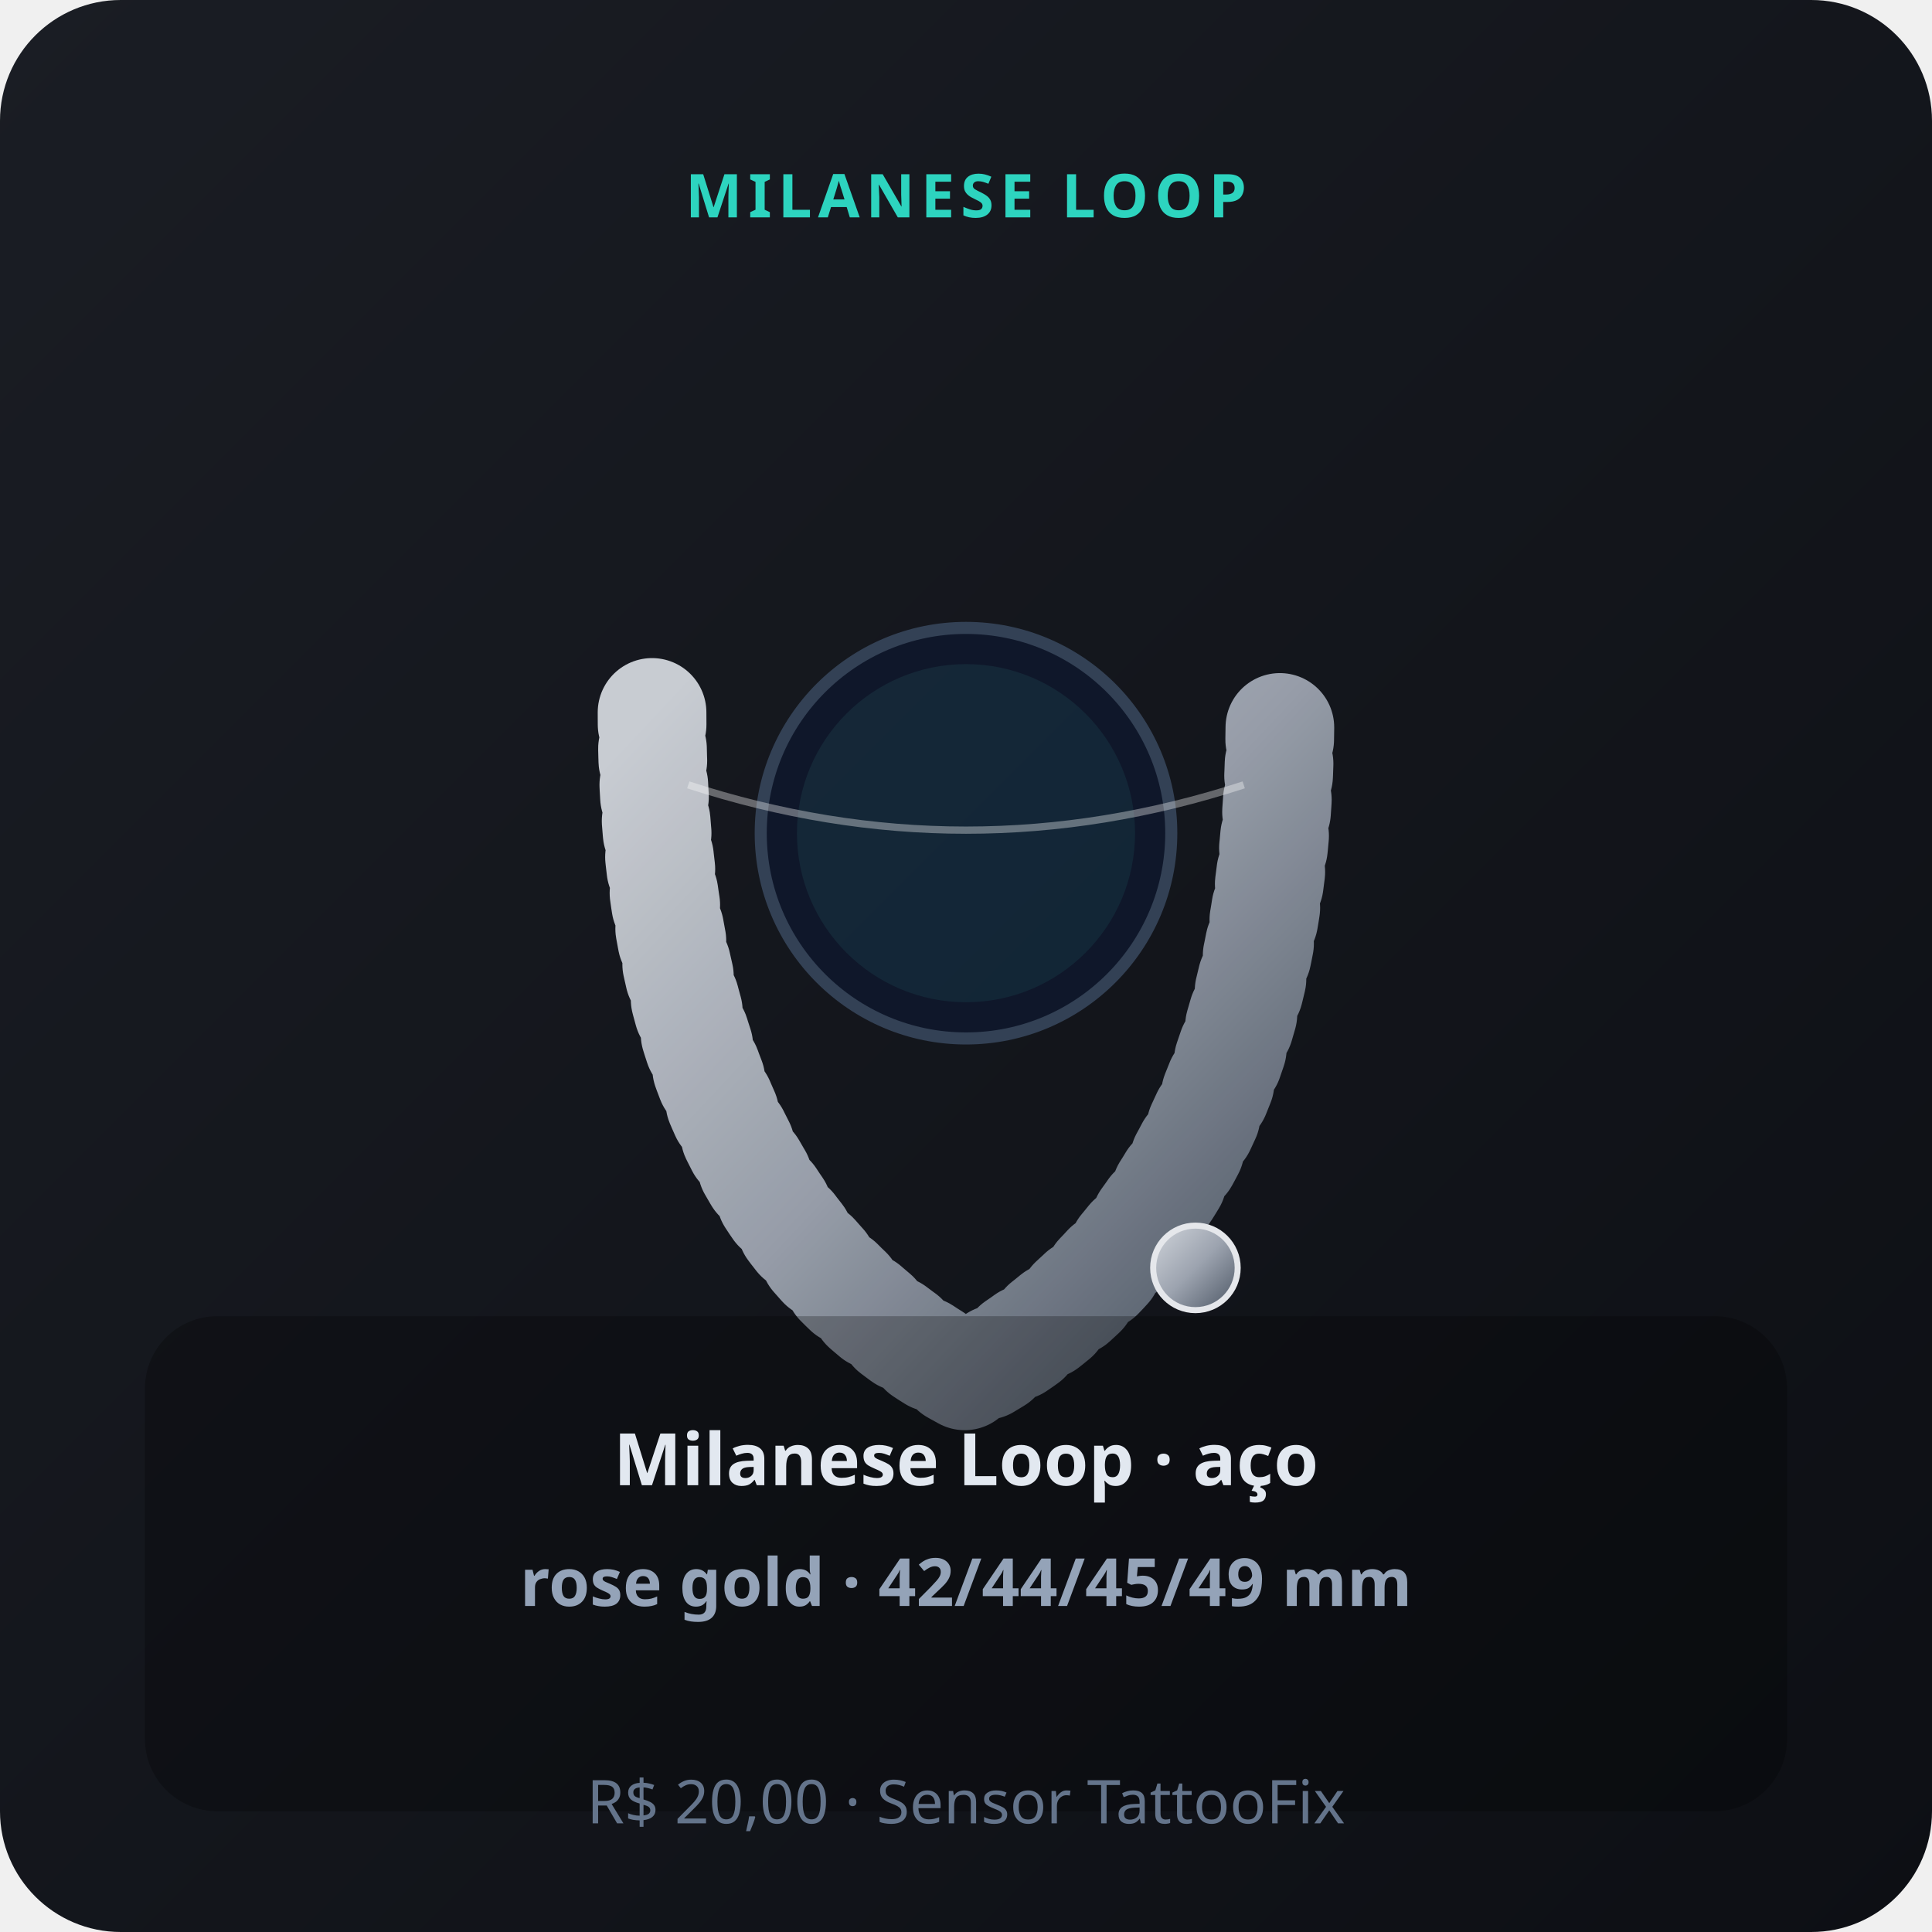
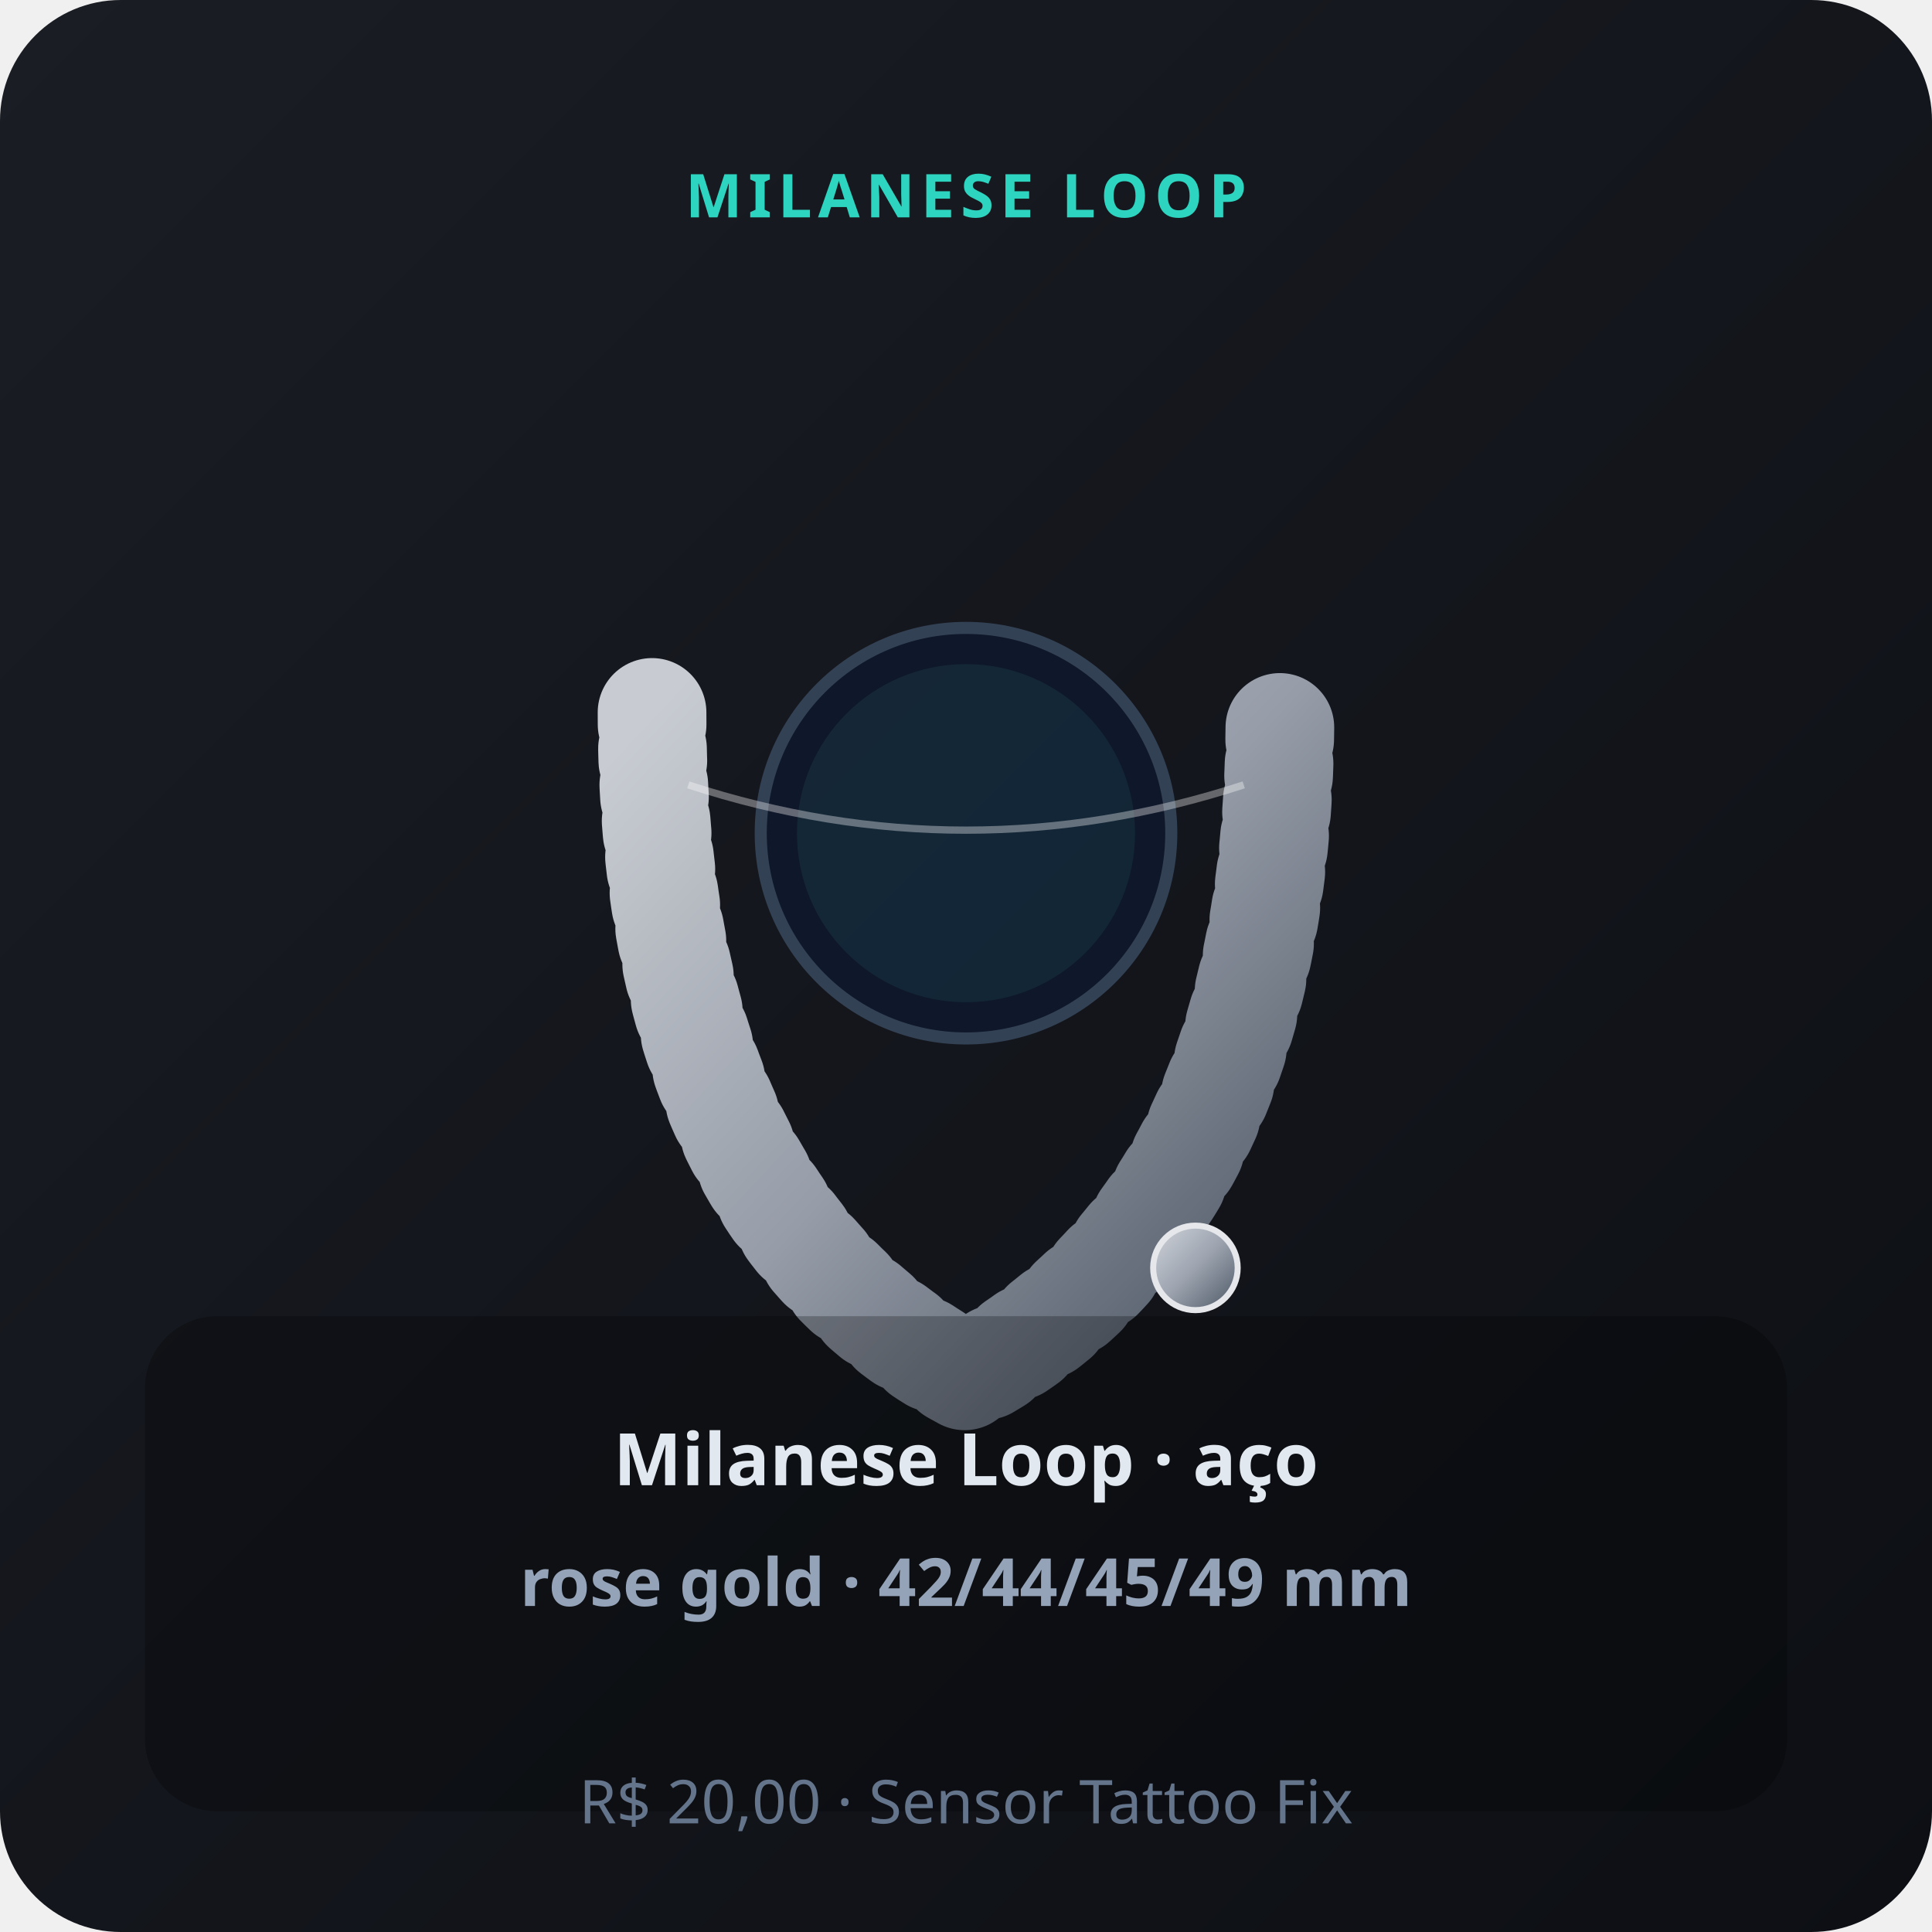
<svg xmlns="http://www.w3.org/2000/svg" viewBox="0 0 320 320" role="img" aria-label="Pulseira Milanese em Aço Magnético — rose gold (42/44/45/49mm)">
  <defs>
    <linearGradient id="bgpulseirameshrose3841" x1="0%" y1="0%" x2="100%" y2="100%">
      <stop offset="0%" stop-color="#1a1d24" />
      <stop offset="100%" stop-color="#0d0f14" />
    </linearGradient>
    <linearGradient id="bandpulseirameshrose3841" x1="0%" y1="0%" x2="100%" y2="100%">
      <stop offset="0%" stop-color="#d1d5db" />
      <stop offset="50%" stop-color="#9ca3af" />
      <stop offset="100%" stop-color="#4b5563" />
    </linearGradient>
    <linearGradient id="accentpulseirameshrose3841" x1="0%" y1="0%" x2="100%" y2="100%">
      <stop offset="0%" stop-color="#5eead4" />
      <stop offset="100%" stop-color="#2dd4bf" />
    </linearGradient>
  </defs>
  <rect width="320" height="320" rx="20" fill="url(#bgpulseirameshrose3841)" />
  <text x="160" y="36" text-anchor="middle" fill="#2dd4bf" font-family="system-ui,sans-serif" font-size="10" font-weight="700" letter-spacing="1">MILANESE LOOP</text>
  <rect x="148" y="108" width="24" height="20" rx="6" fill="#1e293b" stroke="url(#accentpulseirameshrose3841)" stroke-width="1.5" />
  <circle cx="160" cy="138" r="34" fill="#0f172a" stroke="#334155" stroke-width="2" />
  <circle cx="160" cy="138" r="28" fill="url(#accentpulseirameshrose3841)" opacity="0.08" />
  <path d="M108 118 Q108 200 160 228 Q212 200 212 118" fill="none" stroke="url(#bandpulseirameshrose3841)" stroke-width="18" stroke-linecap="round" stroke-dasharray="2 4" opacity="0.95" />
  <path d="M114 130 Q160 145 206 130" fill="none" stroke="#fff" stroke-width="1.2" opacity="0.35" />
  <circle cx="198" cy="210" r="7" fill="url(#bandpulseirameshrose3841)" stroke="#e5e7eb" stroke-width="1" />
  <rect x="24" y="218" width="272" height="82" rx="12" fill="#000" fill-opacity="0.25" />
  <text x="160" y="246" text-anchor="middle" fill="#e2e8f0" font-family="system-ui,sans-serif" font-size="12" font-weight="700">Milanese Loop · aço</text>
  <text x="160" y="266" text-anchor="middle" fill="#94a3b8" font-family="system-ui,sans-serif" font-size="11" font-weight="600">rose gold · 42/44/45/49 mm</text>
-   <text x="160" y="302" text-anchor="middle" fill="#64748b" font-family="system-ui,sans-serif" font-size="10">R$ 20,00 · Sensor TattooFix</text>
+   <text x="160" y="302" text-anchor="middle" fill="#64748b" font-family="system-ui,sans-serif" font-size="10">R$ 20,00 · Sensor Tattoo Fix</text>
</svg>
